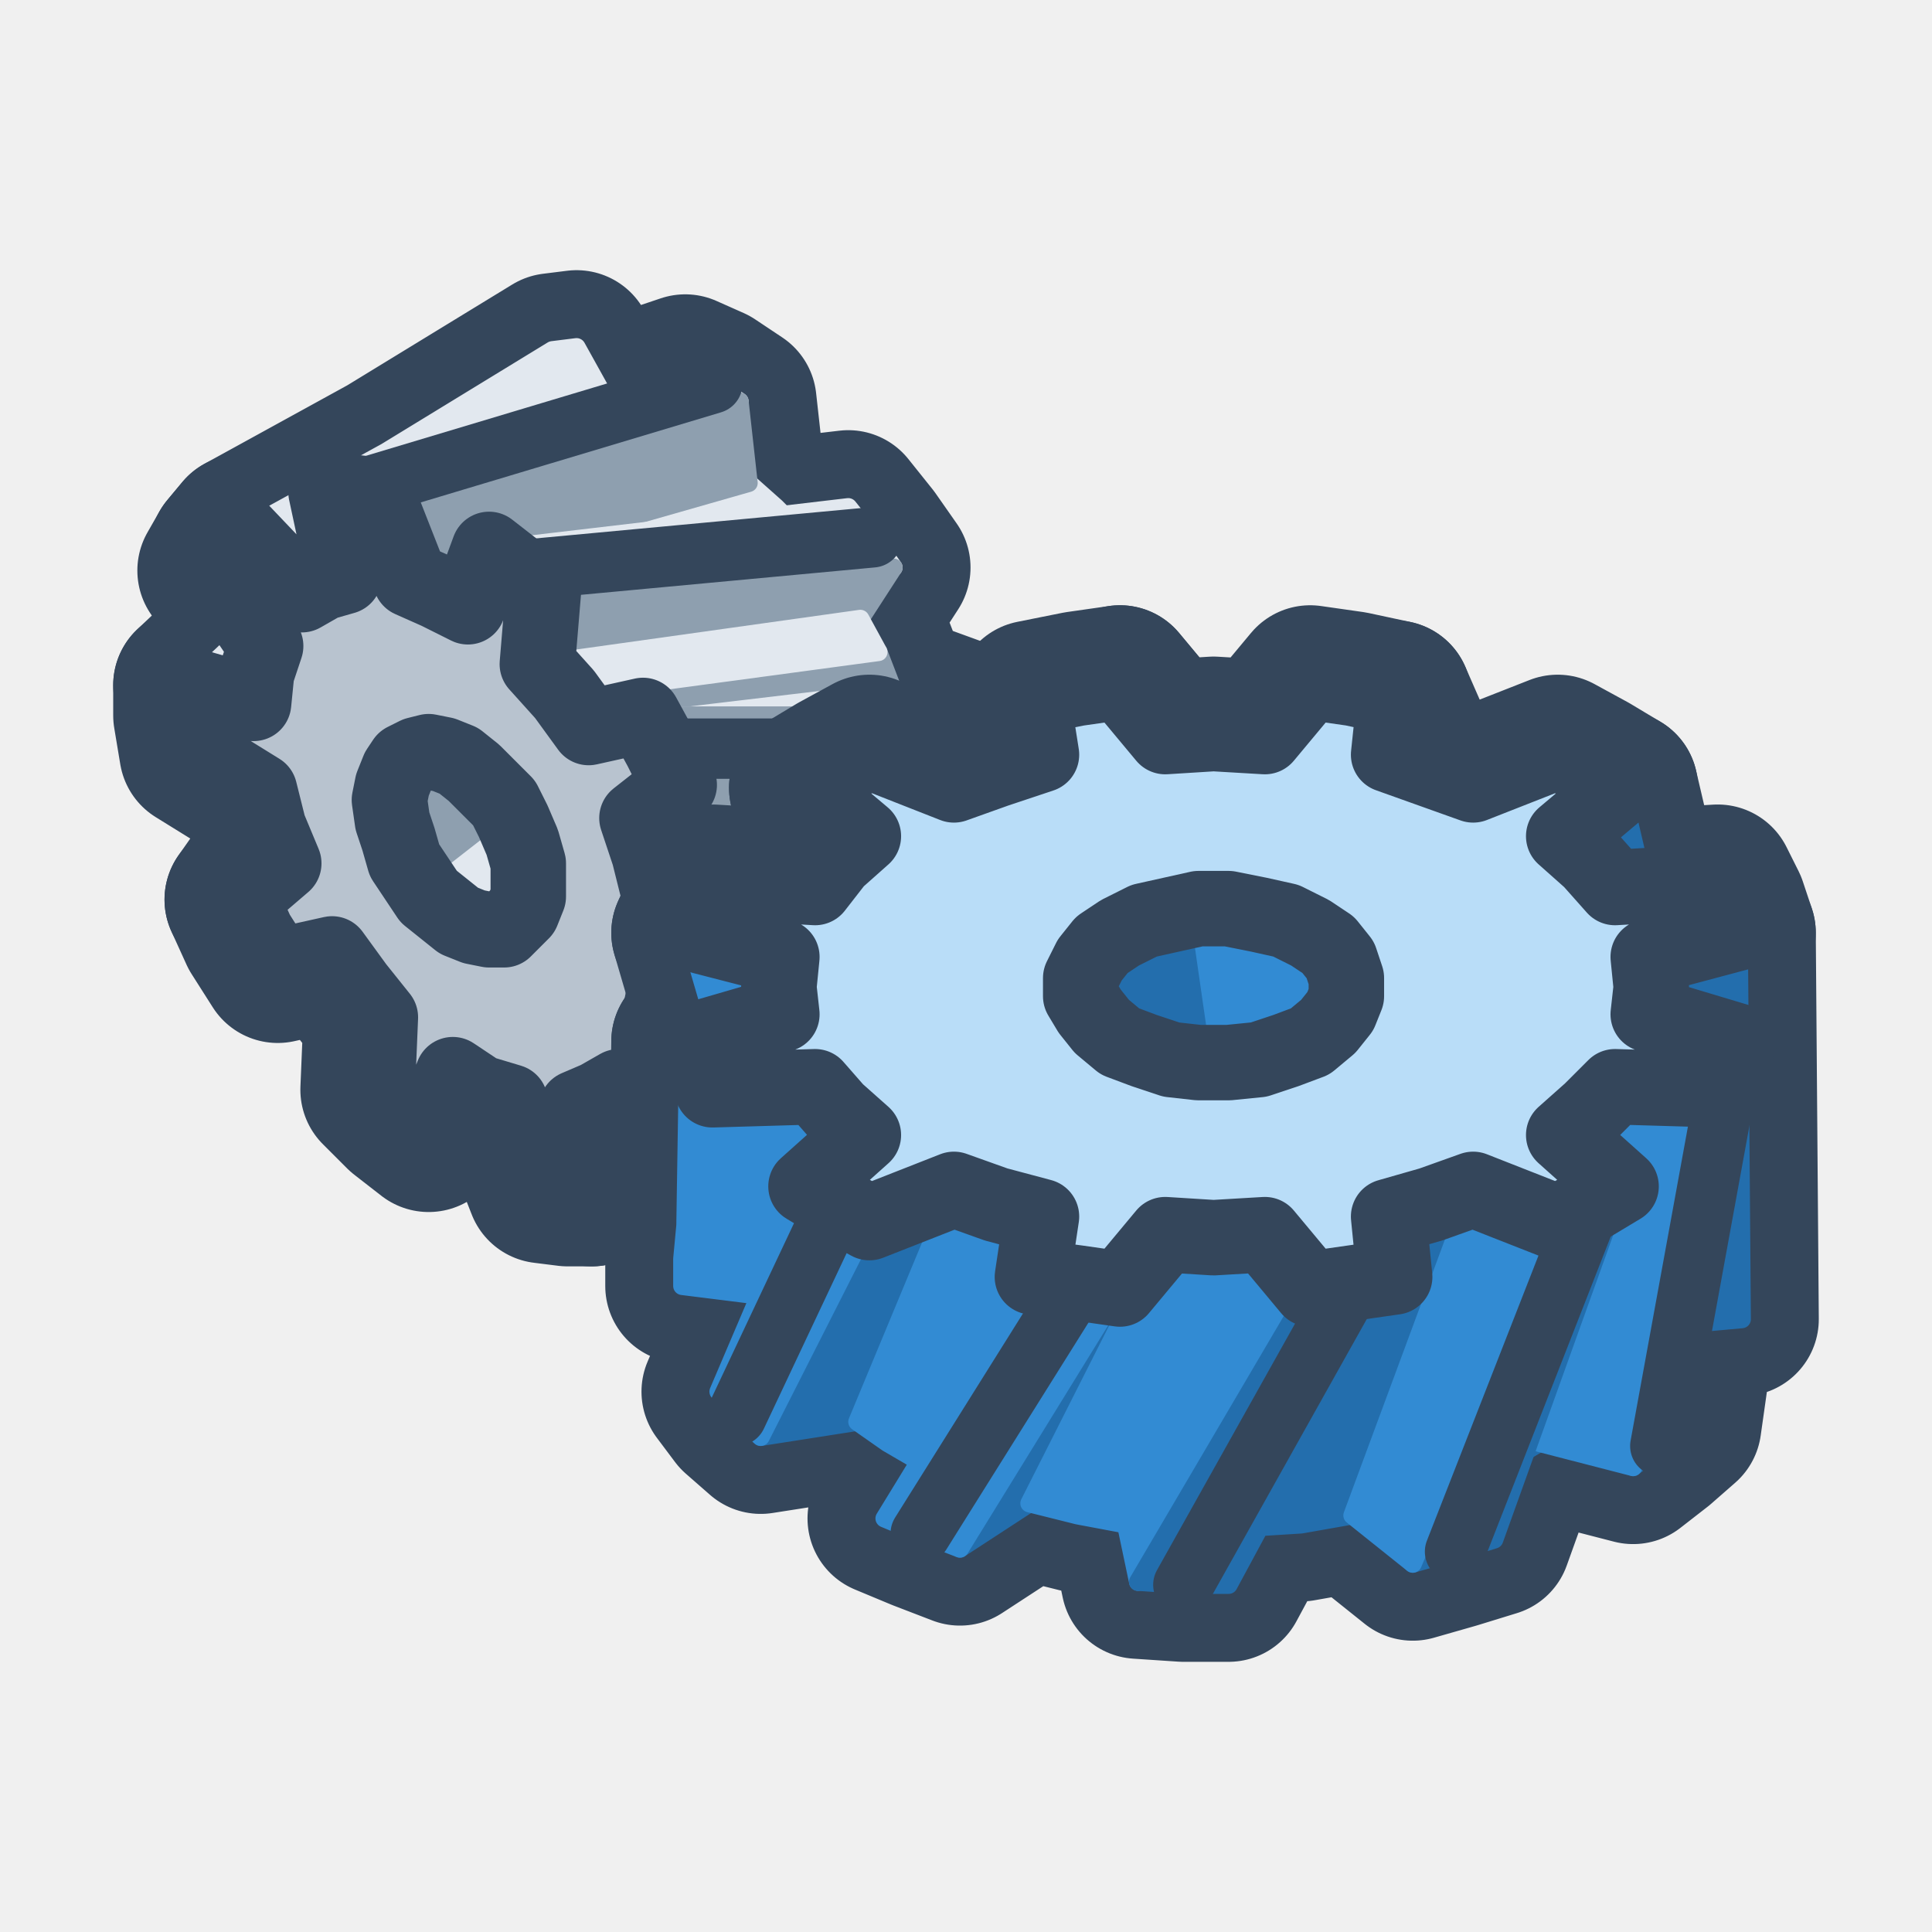
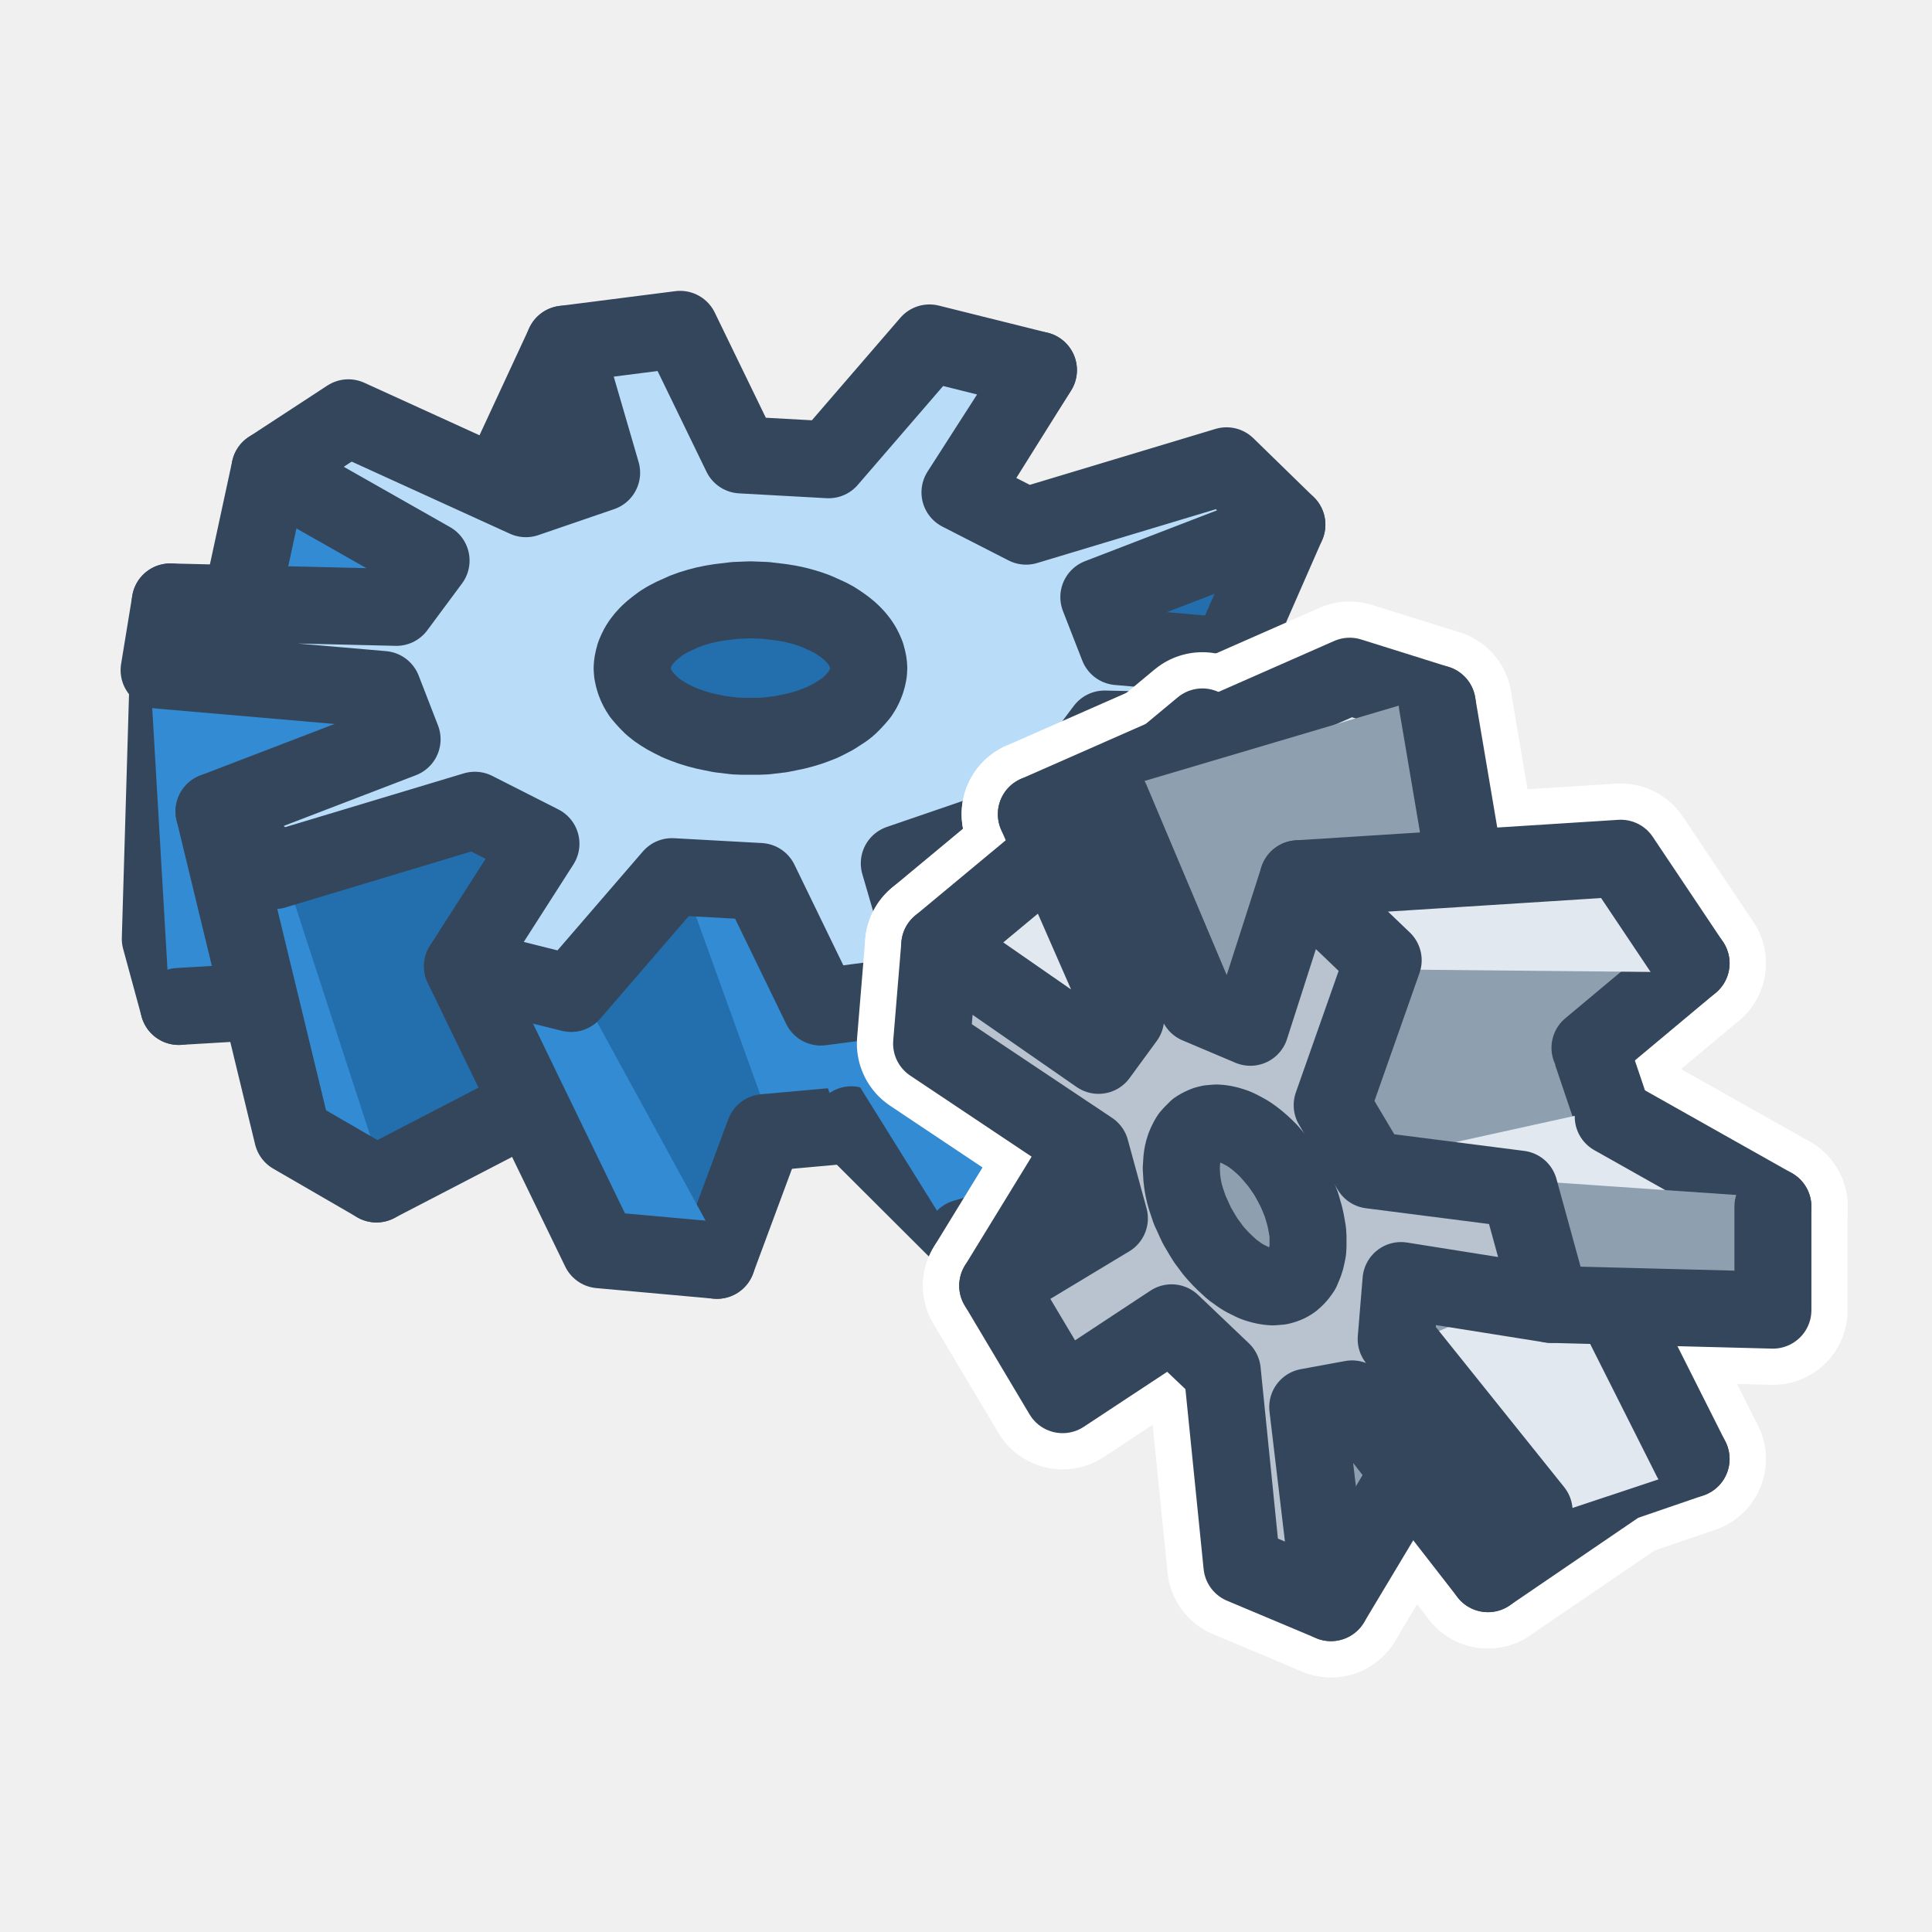
<svg xmlns="http://www.w3.org/2000/svg" viewBox="0 0 64 64">
-   <path d="M9.4 28.6L8 29.8L14.8 20.1L16.8 20.2ZM8.4 23.3L6.3 22.7L15.4 14.1L17.5 15.8ZM19.6 39.4L19.1 36.7L24.7 31.5L24.4 33.8ZM8 17.6L7.5 18.2L18.3 11.6L19.1 11.5ZM10 19.7L8 17.6L19.1 11.5L20.6 14.2ZM23 37.5L23.4 36.9L29.5 34.2L28.8 34.5ZM10.7 19.3L10 19.7L20.6 14.2L21.5 14.3ZM23.4 36.9L21.7 34.3L28.5 31.4L29.5 34.2ZM21.7 34.3L21.9 33.4L29.1 31L28.5 31.4ZM11.4 19.1L10.7 19.3L21.5 14.3L22.4 14.6ZM21.9 33.4L22.1 32.4L29.6 30.3L29.1 31ZM11.6 16.3L10.8 16.3L22.7 12.3L23.6 12.7ZM14.5 19.6L13.6 19.2L24.8 16L25.7 16.8ZM13.6 19.2L12.5 16.4L24.5 13.3L24.8 16ZM24.2 33L24.1 32L32.1 31.2L31.7 32ZM12.5 16.4L11.6 16.3L23.6 12.7L24.5 13.3ZM21.8 29.5L21.5 28.3L30.4 27.1L30.4 28.1ZM15.5 20.1L14.5 19.6L25.7 16.8L26.6 17.7ZM24 30.9L21.8 29.5L30.4 28.1L32.3 30.3ZM24.1 32L24 30.9L32.3 30.3L32.1 31.2ZM21.5 28.3L21.1 27.1L30.4 25.9L30.4 27.1ZM18.7 23L17.8 22L28.5 20.5L29.1 21.6ZM19.5 24.1L18.7 23L29.1 21.6L29.6 22.9ZM21.1 27.1L22.5 26L32.3 26L30.4 25.9ZM17.8 22L18 19.6L29.6 18.8L28.5 20.5ZM21.3 23.7L19.5 24.1L29.6 22.9L31.8 23.7ZM17.1 18.9L16.2 18.2L28.1 16.8L28.9 17.8ZM22.5 26L21.9 24.8L32.1 24.8L32.3 26ZM18 19.6L17.1 18.9L28.9 17.8L29.6 18.8ZM21.9 24.8L21.3 23.7L31.8 23.7L32.1 24.8Z" fill="#34465b" stroke="#34465b" stroke-width="5.1" stroke-linejoin="round" stroke-linecap="round" />
-   <path d="M21.9 33.4L22.1 32.4L24.2 33L24.1 32L24 30.9L21.8 29.5L21.5 28.3L21.1 27.1L22.5 26L21.9 24.8L21.3 23.7L19.5 24.1L18.7 23L17.8 22L18 19.6L17.1 18.9L16.2 18.2L15.5 20.1L14.5 19.6L13.6 19.2L12.5 16.4L11.6 16.3L10.8 16.3L11.4 19.1L10.7 19.3L10 19.7L8 17.6L7.5 18.2L7.1 18.9L8.8 21.4L8.5 22.3L8.4 23.3L6.3 22.7L6.3 23.7L6.5 24.9L8.6 26.2L8.9 27.4L9.4 28.6L8 29.8L8.5 30.9L9.2 32L11 31.6L11.8 32.7L12.6 33.7L12.5 36.1L13.3 36.9L14.2 37.6L15 35.6L15.9 36.2L16.9 36.5L18 39.3L18.8 39.4L19.6 39.4L19.1 36.7L19.8 36.4L20.5 36L22.5 38.1L23 37.5L23.4 36.9L21.7 34.3Z" fill="none" stroke="#34465b" stroke-width="5.1" stroke-linejoin="round" stroke-linecap="round" />
-   <path d="M9.4 28.6L8 29.8L14.8 20.1L16.8 20.2ZM8.4 23.3L6.3 22.7L15.4 14.1L17.5 15.8ZM14.2 29.7L13.8 29.1L21.5 23.1L21.8 23.7ZM14.7 30.1L14.2 29.7L21.8 23.7L22.2 24.4ZM15.2 30.5L14.7 30.1L22.2 24.4L22.6 24.9ZM15.7 30.7L15.2 30.5L22.6 24.9L23.1 25.4ZM16.2 30.8L15.7 30.7L23.1 25.4L23.6 25.7ZM16.7 30.8L16.2 30.8L23.6 25.7L24.1 25.9ZM17 30.5L16.7 30.8L24.1 25.9L24.6 26ZM8 17.6L7.5 18.2L18.3 11.6L19.1 11.5ZM14.5 19.6L13.6 19.2L24.8 16L25.7 16.8ZM15.5 20.1L14.5 19.6L25.7 16.8L26.6 17.7ZM10.7 19.3L10 19.7L20.6 14.2L21.5 14.3ZM10 19.7L8 17.6L19.1 11.5L20.6 14.2ZM18 19.6L17.1 18.9L28.9 17.8L29.6 18.8ZM11.4 19.1L10.7 19.3L21.5 14.3L22.4 14.6ZM11.6 16.3L10.8 16.3L22.7 12.3L23.6 12.7ZM12.5 16.4L11.6 16.3L23.6 12.7L24.5 13.3Z" fill="#e2e8ef" stroke="#e2e8ef" stroke-width="0.6" stroke-linejoin="round" stroke-linecap="round" />
-   <path d="M19.6 39.4L19.1 36.7L24.7 31.5L24.4 33.8ZM13.8 29.1L13.4 28.5L21.3 22.4L21.5 23.1ZM13.4 28.5L13.2 27.8L21.3 21.8L21.3 22.4ZM13.2 27.8L13 27.2L21.3 21.2L21.3 21.8ZM13 27.2L12.9 26.5L21.5 20.8L21.3 21.2ZM12.9 26.5L13 26L21.7 20.4L21.5 20.8ZM13 26L13.2 25.5L22.1 20.2L21.7 20.4ZM23 37.5L23.4 36.9L29.5 34.2L28.8 34.5ZM21.8 29.5L21.5 28.3L30.4 27.1L30.4 28.1ZM22.5 26L21.9 24.8L32.1 24.8L32.3 26ZM21.5 28.3L21.1 27.1L30.4 25.9L30.4 27.1ZM13.6 19.2L12.5 16.4L24.5 13.3L24.8 16ZM23.4 36.9L21.7 34.3L28.5 31.4L29.5 34.2ZM21.7 34.3L21.9 33.4L29.1 31L28.5 31.4ZM21.9 33.4L22.1 32.4L29.6 30.3L29.1 31ZM19.5 24.1L18.7 23L29.1 21.6L29.6 22.9ZM13.2 25.5L13.4 25.2L22.5 20.1L22.1 20.2ZM21.1 27.1L22.5 26L32.3 26L30.4 25.9ZM24.2 33L24.1 32L32.1 31.2L31.7 32ZM24.1 32L24 30.9L32.3 30.3L32.1 31.2ZM17.8 22L18 19.6L29.6 18.8L28.5 20.5Z" fill="#8e9faf" stroke="#8e9faf" stroke-width="0.6" stroke-linejoin="round" stroke-linecap="round" />
-   <path d="M17.1 18.9L16.2 18.2L28.1 16.8L28.9 17.8ZM24 30.9L21.8 29.5L30.4 28.1L32.3 30.3ZM21.3 23.7L19.5 24.1L29.6 22.9L31.8 23.7ZM18.7 23L17.8 22L28.5 20.5L29.1 21.6Z" fill="#e2e8ef" stroke="#e2e8ef" stroke-width="0.6" stroke-linejoin="round" stroke-linecap="round" />
-   <path d="M21.9 24.8L21.3 23.7L31.8 23.7L32.1 24.8Z" fill="#8e9faf" stroke="#8e9faf" stroke-width="0.6" stroke-linejoin="round" stroke-linecap="round" />
-   <path d="M21.9 33.4L22.1 32.4L24.2 33L24.1 32L24 30.9L21.8 29.5L21.5 28.3L21.1 27.1L22.5 26L21.9 24.8L21.3 23.7L19.5 24.1L18.7 23L17.8 22L18 19.6L17.1 18.9L16.2 18.2L15.5 20.1L14.5 19.6L13.6 19.2L12.5 16.4L11.6 16.3L10.8 16.3L11.4 19.1L10.7 19.3L10 19.7L8 17.6L7.5 18.2L7.1 18.9L8.8 21.4L8.5 22.3L8.4 23.3L6.3 22.7L6.3 23.7L6.5 24.9L8.6 26.2L8.9 27.4L9.4 28.6L8 29.8L8.5 30.9L9.2 32L11 31.6L11.8 32.7L12.6 33.7L12.5 36.1L13.3 36.9L14.2 37.6L15 35.6L15.9 36.2L16.9 36.5L18 39.3L18.8 39.4L19.6 39.4L19.1 36.7L19.8 36.4L20.5 36L22.5 38.1L23 37.5L23.4 36.9L21.7 34.3ZM17.5 29.7L17.3 30.2L17 30.5L16.7 30.8L16.2 30.8L15.7 30.7L15.2 30.5L14.7 30.1L14.2 29.7L13.8 29.1L13.4 28.5L13.2 27.8L13 27.2L12.9 26.5L13 26L13.2 25.5L13.4 25.2L13.8 25L14.2 24.9L14.7 25L15.2 25.2L15.7 25.6L16.2 26.1L16.7 26.6L17 27.2L17.3 27.9L17.5 28.6L17.5 29.2Z" fill="#b8c3cf" fill-rule="evenodd" />
-   <path d="M32.1 31.2L24.1 32" fill="none" stroke="#34465b" stroke-width="2" stroke-linejoin="round" stroke-linecap="round" />
-   <path d="M32.1 24.8L21.9 24.8" fill="none" stroke="#34465b" stroke-width="2" stroke-linejoin="round" stroke-linecap="round" />
-   <path d="M28.9 17.8L17.1 18.9" fill="none" stroke="#34465b" stroke-width="2" stroke-linejoin="round" stroke-linecap="round" />
-   <path d="M23.6 12.7L11.6 16.3" fill="none" stroke="#34465b" stroke-width="2" stroke-linejoin="round" stroke-linecap="round" />
-   <path d="M21.9 33.4L22.1 32.4L24.2 33L24.1 32L24 30.9L21.8 29.5L21.5 28.3L21.1 27.1L22.5 26L21.9 24.8L21.3 23.7L19.5 24.1L18.7 23L17.8 22L18 19.6L17.1 18.9L16.2 18.2L15.5 20.1L14.5 19.6L13.6 19.2L12.5 16.4L11.6 16.3L10.8 16.3L11.4 19.1L10.7 19.3L10 19.7L8 17.6L7.5 18.2L7.1 18.9L8.8 21.4L8.5 22.3L8.4 23.3L6.3 22.7L6.3 23.7L6.5 24.9L8.6 26.2L8.9 27.4L9.4 28.6L8 29.8L8.5 30.9L9.2 32L11 31.6L11.8 32.7L12.6 33.7L12.5 36.1L13.3 36.9L14.2 37.6L15 35.6L15.9 36.2L16.9 36.5L18 39.3L18.8 39.4L19.6 39.4L19.1 36.7L19.8 36.4L20.5 36L22.5 38.1L23 37.5L23.4 36.9L21.7 34.3ZM17.5 29.7L17.3 30.2L17 30.5L16.7 30.8L16.2 30.8L15.7 30.7L15.2 30.5L14.7 30.1L14.2 29.7L13.8 29.1L13.4 28.5L13.2 27.8L13 27.2L12.9 26.5L13 26L13.2 25.5L13.4 25.2L13.8 25L14.2 24.9L14.7 25L15.2 25.2L15.7 25.6L16.2 26.1L16.7 26.6L17 27.2L17.3 27.9L17.5 28.6L17.5 29.2Z" fill="none" stroke="#34465b" stroke-width="2.5" stroke-linejoin="round" stroke-linecap="round" fill-rule="evenodd" />
-   <path d="M42.7 32.2L43.2 34.1L38.6 24.4L37.1 22.6ZM51.1 34.3L49.8 36.1L46 25L46.2 23.1ZM31.9 35.5L31 33.6L26.7 26.1L28.6 27.7ZM56.6 38.5L53.9 39.7L51.8 27.7L53.7 26.1ZM27.1 38.8L24.7 37.4L22.8 30.9L25.9 31.7ZM57.7 43.7L54.4 44L54.6 31.7L57.6 30.9ZM22.6 41.7L22.7 40.8L22.8 34.5L23.2 35.3ZM54.4 44L53.9 44.9L54.7 32.7L54.6 31.7ZM22.6 42.6L22.6 41.7L23.2 35.3L23.6 36.1ZM53.9 44.9L53.3 45.8L54.6 33.6L54.7 32.7ZM25.8 43L22.6 42.6L23.6 36.1L27 36ZM26.1 44L25.8 43L27 36L27.7 36.8ZM26.5 44.9L26.1 44L27.7 36.8L28.6 37.6ZM55.8 47.2L55 47.9L57.3 35.3L57.6 34.5ZM55 47.9L54.1 48.6L56.9 36.1L57.3 35.3ZM54.1 48.6L51 47.8L53.5 36L56.9 36.1ZM51 47.8L49.8 48.5L52.7 36.8L53.5 36ZM24.4 46.9L23.8 46.1L26.7 39.3L27.7 39.9ZM49.8 48.5L48.5 49.1L51.8 37.6L52.7 36.8ZM29.4 47.8L28.4 47.1L31.6 39.4L33 39.9ZM28.4 47.1L25.2 47.6L28.8 40.5L31.6 39.4ZM25.2 47.6L24.4 46.9L27.7 39.9L28.8 40.5ZM30.6 48.5L29.4 47.8L33 39.9L34.5 40.3ZM44.8 50.2L43.1 50.5L47.4 39.9L48.8 39.4ZM43.1 50.5L41.5 50.6L46 40.3L47.4 39.9ZM29.3 50.3L30.6 48.5L34.5 40.3L34.2 42.3ZM49.5 51L48.2 51.4L52.7 39.9L53.7 39.3ZM46.8 51.8L44.8 50.2L48.8 39.4L51.6 40.5ZM35.7 50.2L34.1 49.8L38.6 40.9L40.2 41ZM37.3 50.5L35.7 50.2L40.2 41L41.9 40.9ZM48.2 51.4L46.8 51.8L51.6 40.5L52.7 39.9ZM34.1 49.8L31.8 51.3L37.1 42.7L38.6 40.9ZM30.5 50.8L29.3 50.3L34.2 42.3L35.7 42.5ZM37.7 52.4L37.3 50.5L41.9 40.9L43.4 42.7ZM31.8 51.3L30.5 50.8L35.7 42.5L37.1 42.7ZM40.7 52.5L39.2 52.5L44.8 42.5L46.2 42.3ZM39.2 52.5L37.7 52.4L43.4 42.7L44.8 42.5Z" fill="#34465b" stroke="#34465b" stroke-width="5.1" stroke-linejoin="round" stroke-linecap="round" />
-   <path d="M52.7 36.8L51.8 37.6L53.7 39.3L52.7 39.9L51.6 40.5L48.8 39.4L47.4 39.9L46 40.3L46.2 42.3L44.8 42.5L43.4 42.7L41.9 40.9L40.2 41L38.6 40.9L37.1 42.7L35.7 42.5L34.2 42.3L34.5 40.3L33 39.9L31.6 39.4L28.8 40.5L27.7 39.9L26.7 39.3L28.6 37.6L27.7 36.8L27 36L23.6 36.1L23.2 35.3L22.8 34.5L25.9 33.6L25.8 32.7L25.9 31.7L22.8 30.9L23.2 30L23.6 29.2L27 29.4L27.7 28.5L28.6 27.7L26.7 26.1L27.7 25.5L28.8 24.9L31.6 26L33 25.5L34.5 25L34.2 23.1L35.7 22.8L37.1 22.6L38.6 24.4L40.2 24.3L41.9 24.4L43.4 22.6L44.8 22.8L46.2 23.1L46 25L47.4 25.5L48.8 26L51.6 24.9L52.7 25.5L53.7 26.1L51.8 27.7L52.7 28.5L53.5 29.4L56.9 29.2L57.3 30L57.6 30.9L54.6 31.7L54.7 32.7L54.6 33.6L57.6 34.5L57.3 35.3L56.9 36.1L53.5 36Z" fill="none" stroke="#34465b" stroke-width="5.1" stroke-linejoin="round" stroke-linecap="round" />
-   <path d="M42.7 32.2L43.2 34.1L38.6 24.4L37.1 22.6ZM51.1 34.3L49.8 36.1L46 25L46.2 23.1ZM56.6 38.5L53.9 39.7L51.8 27.7L53.7 26.1ZM41.1 39.8L40.2 39.7L38.8 30.3L39.7 30.1ZM40.2 39.7L39.2 39.8L37.9 30.5L38.8 30.3ZM39.2 39.8L38.2 40L37.1 30.9L37.9 30.5ZM38.2 40L37.4 40.3L36.5 31.3L37.1 30.9ZM37.4 40.3L36.7 40.7L36.1 31.8L36.5 31.3ZM36.7 40.7L36.2 41.2L35.8 32.4L36.1 31.8ZM36.2 41.2L35.9 41.8L35.8 33L35.8 32.4ZM49.8 48.5L48.5 49.1L51.8 37.6L52.7 36.8ZM28.4 47.1L25.2 47.6L28.8 40.5L31.6 39.4ZM44.8 50.2L43.1 50.5L47.4 39.9L48.8 39.4ZM43.1 50.5L41.5 50.6L46 40.3L47.4 39.9ZM34.1 49.8L31.8 51.3L37.1 42.7L38.6 40.9ZM57.7 43.7L54.4 44L54.6 31.7L57.6 30.9ZM51 47.8L49.8 48.5L52.7 36.8L53.5 36ZM40.7 52.5L39.2 52.5L44.8 42.5L46.2 42.3ZM54.4 44L53.9 44.9L54.7 32.7L54.6 31.7ZM55.8 47.2L55 47.9L57.3 35.3L57.6 34.5ZM55 47.9L54.1 48.6L56.9 36.1L57.3 35.3ZM48.2 51.4L46.8 51.8L51.6 40.5L52.7 39.9ZM53.9 44.9L53.3 45.8L54.6 33.6L54.7 32.7Z" fill="#236ead" stroke="#236ead" stroke-width="0.6" stroke-linejoin="round" stroke-linecap="round" />
-   <path d="M31.9 35.5L31 33.6L26.7 26.1L28.6 27.7ZM27.1 38.8L24.7 37.4L22.8 30.9L25.9 31.7ZM42.1 40L41.1 39.8L39.7 30.1L40.7 30.1ZM44.5 41.7L44.2 41.1L43.4 30.9L44 31.3ZM44.6 42.2L44.5 41.7L44 31.3L44.4 31.8ZM22.6 41.7L22.7 40.8L22.8 34.5L23.2 35.3ZM22.6 42.6L22.6 41.7L23.2 35.3L23.6 36.1ZM26.5 44.9L26.1 44L27.7 36.8L28.6 37.6ZM29.4 47.8L28.4 47.1L31.6 39.4L33 39.9ZM30.6 48.5L29.4 47.8L33 39.9L34.5 40.3ZM35.7 50.2L34.1 49.8L38.6 40.9L40.2 41ZM37.3 50.5L35.7 50.2L40.2 41L41.9 40.9ZM37.7 52.4L37.3 50.5L41.9 40.9L43.4 42.7ZM31.8 51.3L30.5 50.8L35.7 42.5L37.1 42.7ZM42.9 40.3L42.1 40L40.7 30.1L41.7 30.3ZM43.6 40.7L42.9 40.3L41.7 30.3L42.6 30.5ZM44.2 41.1L43.6 40.7L42.6 30.5L43.4 30.9ZM46.8 51.8L44.8 50.2L48.8 39.4L51.6 40.5ZM54.1 48.6L51 47.8L53.5 36L56.9 36.1ZM25.8 43L22.6 42.6L23.6 36.1L27 36ZM26.1 44L25.8 43L27 36L27.7 36.8ZM44.6 42.8L44.6 42.2L44.4 31.8L44.6 32.4ZM29.3 50.3L30.6 48.5L34.5 40.3L34.2 42.3ZM24.4 46.9L23.8 46.1L26.7 39.3L27.7 39.9ZM25.2 47.6L24.4 46.9L27.7 39.9L28.8 40.5ZM30.5 50.8L29.3 50.3L34.2 42.3L35.7 42.5Z" fill="#328bd3" stroke="#328bd3" stroke-width="0.6" stroke-linejoin="round" stroke-linecap="round" />
-   <path d="M49.5 51L48.2 51.4L52.7 39.9L53.7 39.3ZM39.2 52.5L37.7 52.4L43.4 42.7L44.8 42.5Z" fill="#236ead" stroke="#236ead" stroke-width="0.6" stroke-linejoin="round" stroke-linecap="round" />
-   <path d="M52.7 36.8L51.8 37.6L53.7 39.3L52.7 39.9L51.6 40.5L48.8 39.4L47.4 39.9L46 40.3L46.2 42.3L44.8 42.5L43.4 42.7L41.9 40.9L40.2 41L38.6 40.9L37.1 42.7L35.7 42.5L34.2 42.3L34.5 40.3L33 39.9L31.6 39.4L28.8 40.5L27.7 39.9L26.7 39.3L28.6 37.6L27.7 36.8L27 36L23.6 36.1L23.2 35.3L22.8 34.5L25.9 33.6L25.8 32.7L25.9 31.7L22.8 30.9L23.2 30L23.6 29.2L27 29.4L27.7 28.5L28.6 27.7L26.7 26.1L27.7 25.5L28.8 24.9L31.6 26L33 25.5L34.5 25L34.2 23.1L35.7 22.8L37.1 22.6L38.6 24.4L40.2 24.3L41.9 24.4L43.4 22.6L44.8 22.8L46.2 23.1L46 25L47.4 25.5L48.8 26L51.6 24.9L52.7 25.5L53.7 26.1L51.8 27.7L52.7 28.5L53.5 29.4L56.9 29.2L57.3 30L57.6 30.9L54.6 31.7L54.7 32.7L54.6 33.6L57.6 34.5L57.3 35.3L56.9 36.1L53.5 36ZM44 34L44.4 33.5L44.6 33L44.6 32.4L44.4 31.8L44 31.3L43.4 30.9L42.6 30.5L41.7 30.3L40.7 30.1L39.7 30.1L38.8 30.3L37.9 30.5L37.1 30.9L36.5 31.3L36.1 31.8L35.8 32.4L35.8 33L36.1 33.5L36.5 34L37.1 34.5L37.9 34.8L38.8 35.1L39.7 35.2L40.7 35.2L41.7 35.1L42.6 34.8L43.4 34.5Z" fill="#b9ddf8" fill-rule="evenodd" />
-   <path d="M48.2 51.4L52.7 39.9" fill="none" stroke="#34465b" stroke-width="2" stroke-linejoin="round" stroke-linecap="round" />
-   <path d="M39.2 52.5L44.8 42.5" fill="none" stroke="#34465b" stroke-width="2" stroke-linejoin="round" stroke-linecap="round" />
-   <path d="M30.5 50.8L35.7 42.5" fill="none" stroke="#34465b" stroke-width="2" stroke-linejoin="round" stroke-linecap="round" />
-   <path d="M24.4 46.9L27.7 39.9" fill="none" stroke="#34465b" stroke-width="2" stroke-linejoin="round" stroke-linecap="round" />
-   <path d="M55 47.9L57.3 35.3" fill="none" stroke="#34465b" stroke-width="2" stroke-linejoin="round" stroke-linecap="round" />
-   <path d="M52.7 36.8L51.8 37.6L53.7 39.3L52.7 39.9L51.6 40.5L48.8 39.4L47.4 39.9L46 40.3L46.2 42.3L44.8 42.5L43.4 42.7L41.9 40.9L40.2 41L38.6 40.9L37.1 42.7L35.7 42.5L34.2 42.3L34.5 40.3L33 39.9L31.6 39.4L28.8 40.5L27.7 39.9L26.7 39.3L28.6 37.6L27.7 36.8L27 36L23.6 36.1L23.2 35.3L22.8 34.5L25.9 33.6L25.8 32.7L25.9 31.7L22.8 30.9L23.2 30L23.6 29.2L27 29.4L27.7 28.5L28.6 27.7L26.7 26.1L27.7 25.5L28.8 24.9L31.6 26L33 25.5L34.5 25L34.2 23.1L35.7 22.8L37.1 22.6L38.6 24.4L40.2 24.3L41.9 24.4L43.4 22.6L44.8 22.8L46.2 23.1L46 25L47.4 25.5L48.8 26L51.6 24.9L52.7 25.5L53.7 26.1L51.8 27.7L52.7 28.5L53.5 29.4L56.9 29.2L57.3 30L57.6 30.9L54.6 31.7L54.7 32.7L54.6 33.6L57.6 34.5L57.3 35.3L56.9 36.1L53.5 36ZM44 34L44.4 33.5L44.6 33L44.6 32.4L44.4 31.8L44 31.3L43.4 30.9L42.6 30.5L41.7 30.3L40.7 30.1L39.7 30.1L38.8 30.3L37.9 30.5L37.1 30.9L36.5 31.3L36.1 31.8L35.8 32.4L35.8 33L36.1 33.5L36.5 34L37.1 34.5L37.9 34.8L38.8 35.1L39.7 35.2L40.7 35.2L41.7 35.1L42.6 34.8L43.4 34.5Z" fill="none" stroke="#34465b" stroke-width="2.5" stroke-linejoin="round" stroke-linecap="round" fill-rule="evenodd" />
+   <path d="M29.85 19.53L29.08 23.83L31.8 16.31L34.4 12.26Z" fill="#236ead" stroke="#236ead" stroke-width="0.6" stroke-linejoin="round" stroke-linecap="round" />
+   <path d="M29.85 19.53L29.08 23.83M29.85 19.53L34.4 12.26M29.08 23.83L31.8 16.31" fill="none" stroke="#34465b" stroke-width="2.55" stroke-linejoin="round" stroke-linecap="round" />
+   <path d="M17.3 24.9L14.26 20.95L18.69 11.4L19.93 15.66Z" fill="#328bd3" stroke="#328bd3" stroke-width="0.6" stroke-linejoin="round" stroke-linecap="round" />
+   <path d="M17.3 24.9L14.26 20.95M17.3 24.9L19.93 15.66M14.26 20.95L18.69 11.4" fill="none" stroke="#34465b" stroke-width="2.55" stroke-linejoin="round" stroke-linecap="round" />
+   <path d="M40.03 23.31L35.03 26.53L36.4 19.78L42.63 17.38Z" fill="#236ead" stroke="#236ead" stroke-width="0.6" stroke-linejoin="round" stroke-linecap="round" />
+   <path d="M40.03 23.31L35.03 26.53M40.03 23.31L42.63 17.38M35.03 26.53L36.4 19.78" fill="none" stroke="#34465b" stroke-width="2.55" stroke-linejoin="round" stroke-linecap="round" />
+   <path d="M13.08 28.53L6.6 26.37L8.94 15.54L14.28 18.57Z" fill="#328bd3" stroke="#328bd3" stroke-width="0.6" stroke-linejoin="round" stroke-linecap="round" />
+   <path d="M13.08 28.53L6.6 26.37M13.08 28.53L14.28 18.57M6.6 26.37L8.94 15.54" fill="none" stroke="#34465b" stroke-width="2.55" stroke-linejoin="round" stroke-linecap="round" />
+   <path d="M5.92 33.34L5.31 31.1L5.64 19.94L5.27 22.2Z" fill="#328bd3" stroke="#328bd3" stroke-width="0.6" stroke-linejoin="round" stroke-linecap="round" />
+   <path d="M5.92 33.34L5.31 31.1M5.31 31.1L5.64 19.94" fill="none" stroke="#34465b" stroke-width="2.55" stroke-linejoin="round" stroke-linecap="round" />
+   <path d="M44.41 29.82L37.09 30.73L36.59 24.15L44.07 24.32Z" fill="#328bd3" stroke="#328bd3" stroke-width="0.6" stroke-linejoin="round" stroke-linecap="round" />
+   <path d="M44.41 29.82L37.09 30.73M44.41 29.82L44.07 24.32" fill="none" stroke="#34465b" stroke-width="2.55" stroke-linejoin="round" stroke-linecap="round" />
+   <path d="M13.37 32.9L5.92 33.34L5.27 22.2L12.68 22.84Z" fill="#328bd3" stroke="#328bd3" stroke-width="0.6" stroke-linejoin="round" stroke-linecap="round" />
+   <path d="M13.37 32.9L5.92 33.34" fill="none" stroke="#34465b" stroke-width="2.55" stroke-linejoin="round" stroke-linecap="round" />
+   <path d="M37.09 30.73L36.64 32.39L35.43 25.69L36.59 24.15Z" fill="#236ead" stroke="#236ead" stroke-width="0.6" stroke-linejoin="round" stroke-linecap="round" />
+   <path d="M37.09 30.73L36.64 32.39M36.64 32.39L35.43 25.69" fill="none" stroke="#34465b" stroke-width="2.55" stroke-linejoin="round" stroke-linecap="round" />
+   <path d="M14.69 34.4L13.37 32.9L12.68 22.84L13.32 24.49Z" fill="#328bd3" stroke="#328bd3" stroke-width="0.6" stroke-linejoin="round" stroke-linecap="round" />
+   <path d="M14.69 34.4L13.37 32.9M14.69 34.4L13.32 24.49" fill="none" stroke="#34465b" stroke-width="2.55" stroke-linejoin="round" stroke-linecap="round" />
+   <path d="M34.48 34.83L32.42 36.02L29.79 28.6L32.3 27.74Z" fill="#236ead" stroke="#236ead" stroke-width="0.6" stroke-linejoin="round" stroke-linecap="round" />
+   <path d="M34.48 34.83L32.42 36.02M32.42 36.02L29.79 28.6" fill="none" stroke="#34465b" stroke-width="2.55" stroke-linejoin="round" stroke-linecap="round" />
+   <path d="M20.64 37.1L18.04 36.33L15.73 26.84L17.92 27.95Z" fill="#328bd3" stroke="#328bd3" stroke-width="0.6" stroke-linejoin="round" stroke-linecap="round" />
+   <path d="M20.64 37.1L18.04 36.33M20.64 37.1L17.92 27.95" fill="none" stroke="#34465b" stroke-width="2.55" stroke-linejoin="round" stroke-linecap="round" />
+   <path d="M41.33 36.58L34.48 34.83L32.3 27.74L38.18 30.42Z" fill="#328bd3" stroke="#328bd3" stroke-width="0.6" stroke-linejoin="round" stroke-linecap="round" />
+   <path d="M41.33 36.58L34.48 34.83" fill="none" stroke="#34465b" stroke-width="2.55" stroke-linejoin="round" stroke-linecap="round" />
+   <path d="M43.11 34.56L41.33 36.58L38.18 30.42L40.78 28.72Z" fill="#236ead" stroke="#236ead" stroke-width="0.6" stroke-linejoin="round" stroke-linecap="round" />
+   <path d="M43.11 34.56L41.33 36.58M43.11 34.56L40.78 28.72" fill="none" stroke="#34465b" stroke-width="2.55" stroke-linejoin="round" stroke-linecap="round" />
+   <path d="M18.04 36.33L12.47 39.22L9.09 28.84L15.73 26.84Z" fill="#236ead" stroke="#236ead" stroke-width="0.6" stroke-linejoin="round" stroke-linecap="round" />
+   <path d="M18.04 36.33L12.47 39.22" fill="none" stroke="#34465b" stroke-width="2.55" stroke-linejoin="round" stroke-linecap="round" />
+   <path d="M12.47 39.22L9.69 37.61L7.09 26.88L9.09 28.84Z" fill="#328bd3" stroke="#328bd3" stroke-width="0.6" stroke-linejoin="round" stroke-linecap="round" />
+   <path d="M12.47 39.22L9.69 37.61M9.69 37.61L7.09 26.88" fill="none" stroke="#34465b" stroke-width="2.55" stroke-linejoin="round" stroke-linecap="round" />
+   <path d="M28.2 37.26L25.32 37.52L22.26 29.04L25.17 29.2Z" fill="#328bd3" stroke="#328bd3" stroke-width="0.6" stroke-linejoin="round" stroke-linecap="round" />
+   <path d="M28.2 37.26L25.32 37.52" fill="none" stroke="#34465b" stroke-width="2.55" stroke-linejoin="round" stroke-linecap="round" />
+   <path d="M31.95 41L28.2 37.26L25.17 29.2L27.19 33.36Z" fill="#328bd3" stroke="#328bd3" stroke-width="0.6" stroke-linejoin="round" stroke-linecap="round" />
+   <path d="M31.95 41L28.2 37.26" fill="none" stroke="#34465b" stroke-width="2.55" stroke-linejoin="round" stroke-linecap="round" />
+   <path d="M25.32 37.52L23.75 41.75L18.92 32.91L22.26 29.04Z" fill="#236ead" stroke="#236ead" stroke-width="0.6" stroke-linejoin="round" stroke-linecap="round" />
+   <path d="M25.32 37.52L23.75 41.75" fill="none" stroke="#34465b" stroke-width="2.55" stroke-linejoin="round" stroke-linecap="round" />
+   <path d="M35.46 39.97L31.95 41L27.19 33.36L31.03 32.86Z" fill="#328bd3" stroke="#328bd3" stroke-width="0.6" stroke-linejoin="round" stroke-linecap="round" />
+   <path d="M35.46 39.97L31.95 41M35.46 39.97L31.03 32.86" fill="none" stroke="#34465b" stroke-width="2.55" stroke-linejoin="round" stroke-linecap="round" />
+   <path d="M23.75 41.75L19.87 41.4L15.32 32.01L18.92 32.91Z" fill="#328bd3" stroke="#328bd3" stroke-width="0.6" stroke-linejoin="round" stroke-linecap="round" />
+   <path d="M23.75 41.75L19.87 41.4M19.87 41.4L15.32 32.01" fill="none" stroke="#34465b" stroke-width="2.55" stroke-linejoin="round" stroke-linecap="round" />
+   <path d="M29.79 28.6L31.03 32.86L27.19 33.36L25.17 29.2L22.26 29.04L18.92 32.91L15.32 32.01L17.92 27.95L15.73 26.84L9.09 28.84L7.09 26.88L13.32 24.49L12.68 22.84L5.27 22.2L5.64 19.94L13.13 20.12L14.28 18.57L8.94 15.54L11.54 13.84L17.42 16.52L19.93 15.66L18.69 11.4L22.53 10.91L24.55 15.07L27.45 15.23L30.79 11.36L34.4 12.26L31.8 16.31L33.99 17.43L40.63 15.43L42.63 17.38L36.4 19.78L37.04 21.42L44.44 22.06L44.07 24.32L36.59 24.15L35.43 25.69L40.78 28.72L38.18 30.42L32.3 27.74Z" fill="#b9ddf8" />
+   <path d="M29.79 28.6L31.03 32.86L27.19 33.36L25.17 29.2L22.26 29.04L18.92 32.91L15.32 32.01L17.92 27.95L15.73 26.84L9.09 28.84L7.09 26.88L13.32 24.49L12.68 22.84L5.27 22.2L5.64 19.94L13.13 20.12L14.28 18.57L8.94 15.54L11.54 13.84L17.42 16.52L19.93 15.66L18.69 11.4L22.53 10.91L24.55 15.07L27.45 15.23L30.79 11.36L34.4 12.26L31.8 16.31L33.99 17.43L40.63 15.43L42.63 17.38L36.4 19.78L37.04 21.42L44.44 22.06L44.07 24.32L36.59 24.15L35.43 25.69L40.78 28.72L38.18 30.42L32.3 27.74Z" fill="none" stroke="#34465b" stroke-width="2.55" stroke-linejoin="round" stroke-linecap="round" />
+   <path d="M27.63 23.73L27.44 23.83L27.24 23.93L27.04 24.01L26.82 24.09L26.59 24.16L26.36 24.22L26.12 24.27L25.87 24.32L25.62 24.35L25.37 24.38L25.12 24.39L24.86 24.39L24.6 24.39L24.35 24.38L24.1 24.35L23.85 24.32L23.6 24.27L23.36 24.22L23.13 24.16L22.9 24.09L22.68 24.01L22.48 23.93L22.28 23.83L22.09 23.73L21.91 23.62L21.75 23.51L21.6 23.39L21.47 23.26L21.35 23.13L21.24 23L21.15 22.86L21.08 22.72L21.02 22.57L20.98 22.43L20.95 22.28L20.94 22.13L20.95 21.99L20.98 21.84L21.02 21.69L21.08 21.55L21.15 21.41L21.24 21.27L21.35 21.13L21.47 21L21.6 20.88L21.75 20.76L21.91 20.64L22.09 20.53L22.28 20.43L22.48 20.34L22.68 20.25L22.9 20.17L23.13 20.1L23.36 20.04L23.6 19.99L23.85 19.95L24.1 19.92L24.35 19.89L24.6 19.88L24.86 19.87L25.12 19.88L25.37 19.89L25.62 19.92L25.87 19.95L26.12 19.99L26.36 20.04L26.59 20.1L26.82 20.17L27.04 20.25L27.24 20.34L27.44 20.43L27.63 20.53L27.8 20.64L27.97 20.76L28.12 20.88L28.25 21L28.37 21.13L28.48 21.27L28.57 21.41L28.64 21.55L28.7 21.69L28.74 21.84L28.77 21.99L28.78 22.13L28.77 22.28L28.74 22.43L28.7 22.57L28.64 22.72L28.57 22.86L28.48 23L28.37 23.13L28.25 23.26L28.12 23.39L27.97 23.51L27.8 23.62Z" fill="#236ead" />
+   <path d="M27.63 23.73L27.44 23.83L27.24 23.93L27.04 24.01L26.82 24.09L26.59 24.16L26.36 24.22L26.12 24.27L25.87 24.32L25.62 24.35L25.37 24.38L25.12 24.39L24.86 24.39L24.6 24.39L24.35 24.38L24.1 24.35L23.85 24.32L23.6 24.27L23.36 24.22L23.13 24.16L22.9 24.09L22.68 24.01L22.48 23.93L22.28 23.83L22.09 23.73L21.91 23.62L21.75 23.51L21.6 23.39L21.47 23.26L21.35 23.13L21.24 23L21.15 22.86L21.08 22.72L21.02 22.57L20.98 22.43L20.95 22.28L20.94 22.13L20.95 21.99L20.98 21.84L21.02 21.69L21.08 21.55L21.15 21.41L21.24 21.27L21.35 21.13L21.47 21L21.6 20.88L21.75 20.76L21.91 20.64L22.09 20.53L22.28 20.43L22.48 20.34L22.68 20.25L22.9 20.17L23.13 20.1L23.36 20.04L23.6 19.99L23.85 19.95L24.1 19.92L24.35 19.89L24.6 19.88L24.86 19.87L25.12 19.88L25.37 19.89L25.62 19.92L25.87 19.95L26.12 19.99L26.36 20.04L26.59 20.1L26.82 20.17L27.04 20.25L27.24 20.34L27.44 20.43L27.63 20.53L27.8 20.64L27.97 20.76L28.12 20.88L28.25 21L28.37 21.13L28.48 21.27L28.57 21.41L28.64 21.55L28.7 21.69L28.74 21.84L28.77 21.99L28.78 22.13L28.77 22.28L28.74 22.43L28.7 22.57L28.64 22.72L28.57 22.86L28.48 23L28.37 23.13L28.25 23.26L28.12 23.39L27.97 23.51L27.8 23.62Z" fill="none" stroke="#34465b" stroke-width="2.55" stroke-linejoin="round" stroke-linecap="round" />
+   <path d="M39.83 24.08L44.57 29.52L36.39 34.96L31.13 31.31Z" fill="#ffffff" stroke="#ffffff" stroke-width="4.95" stroke-linejoin="round" stroke-linecap="round" />
+   <path d="M44.71 22.4L47.61 23.31L36.81 26.51L34.33 26.97Z" fill="#ffffff" stroke="#ffffff" stroke-width="4.95" stroke-linejoin="round" stroke-linecap="round" />
+   <path d="M47.61 23.31L48.73 29.92L39.67 33.29L36.81 26.51Z" fill="#ffffff" stroke="#ffffff" stroke-width="4.95" stroke-linejoin="round" stroke-linecap="round" />
+   <path d="M48.73 29.92L50.44 31.37L41.42 34.03L39.67 33.29Z" fill="#ffffff" stroke="#ffffff" stroke-width="4.95" stroke-linejoin="round" stroke-linecap="round" />
+   <path d="M53.69 28.43L56.02 31.91L45.82 31.81L43 29.11Z" fill="#ffffff" stroke="#ffffff" stroke-width="4.95" stroke-linejoin="round" stroke-linecap="round" />
+   <path d="M56.02 31.91L52.67 34.71L44.13 36.61L45.82 31.81Z" fill="#ffffff" stroke="#ffffff" stroke-width="4.95" stroke-linejoin="round" stroke-linecap="round" />
+   <path d="M52.67 34.71L53.44 36.99L45.41 38.76L44.13 36.61Z" fill="#ffffff" stroke="#ffffff" stroke-width="4.95" stroke-linejoin="round" stroke-linecap="round" />
+   <path d="M53.44 36.99L58.73 39.97L50.33 39.39L45.41 38.76Z" fill="#ffffff" stroke="#ffffff" stroke-width="4.95" stroke-linejoin="round" stroke-linecap="round" />
+   <path d="M58.73 39.97L58.73 43.4L51.38 43.21L50.33 39.39Z" fill="#ffffff" stroke="#ffffff" stroke-width="4.95" stroke-linejoin="round" stroke-linecap="round" />
+   <path d="M53.44 40.28L52.67 41.67L46.25 44.36L46.41 42.42Z" fill="#ffffff" stroke="#ffffff" stroke-width="4.95" stroke-linejoin="round" stroke-linecap="round" />
+   <path d="M52.67 41.67L56.02 48.33L50.82 50.06L46.25 44.36Z" fill="#ffffff" stroke="#ffffff" stroke-width="4.95" stroke-linejoin="round" stroke-linecap="round" />
+   <path d="M56.02 48.33L53.69 49.13L49.29 52.13L50.82 50.06Z" fill="#ffffff" stroke="#ffffff" stroke-width="4.95" stroke-linejoin="round" stroke-linecap="round" />
+   <path d="M48.73 41.9L47.61 47.22L44.09 53.09L43.32 46.61Z" fill="#ffffff" stroke="#ffffff" stroke-width="4.95" stroke-linejoin="round" stroke-linecap="round" />
+   <path d="M38.54 33.63L43.33 33.81L36.75 40.36L33.05 42.59Z" fill="#ffffff" stroke="#ffffff" stroke-width="4.95" stroke-linejoin="round" stroke-linecap="round" />
+   <path d="M36.13 38.09L30.86 34.57L31.13 31.31L36.39 34.96L37.29 33.73L34.33 26.97L36.81 26.51L39.67 33.29L41.42 34.03L43 29.11L45.82 31.81L44.13 36.61L45.41 38.76L50.33 39.39L51.38 43.21L46.41 42.42L46.25 44.36L50.82 50.06L49.29 52.13L44.79 46.34L43.32 46.61L44.09 53.09L41.14 51.85L40.49 45.42L38.81 43.82L35.2 46.2L33.05 42.59L36.75 40.36Z" fill="#ffffff" stroke="#ffffff" stroke-width="4.95" stroke-linejoin="round" stroke-linecap="round" />
+   <path d="M38.54 33.63L43.33 33.81L36.75 40.36L33.05 42.59Z" fill="#e2e8ef" stroke="#e2e8ef" stroke-width="0.6" stroke-linejoin="round" stroke-linecap="round" />
+   <path d="M38.54 33.63L43.33 33.81M38.54 33.63L33.05 42.59M43.33 33.81L36.75 40.36" fill="none" stroke="#34465b" stroke-width="2.55" stroke-linejoin="round" stroke-linecap="round" />
+   <path d="M48.73 41.9L47.61 47.22L44.09 53.09L43.32 46.61Z" fill="#8e9faf" stroke="#8e9faf" stroke-width="0.6" stroke-linejoin="round" stroke-linecap="round" />
+   <path d="M48.73 41.9L47.61 47.22M48.73 41.9L43.32 46.61M47.61 47.22L44.09 53.09" fill="none" stroke="#34465b" stroke-width="2.55" stroke-linejoin="round" stroke-linecap="round" />
+   <path d="M39.83 24.08L44.57 29.52L36.39 34.96L31.13 31.31Z" fill="#e2e8ef" stroke="#e2e8ef" stroke-width="0.6" stroke-linejoin="round" stroke-linecap="round" />
+   <path d="M39.83 24.08L44.57 29.52M39.83 24.08L31.13 31.31M44.57 29.52L36.39 34.96" fill="none" stroke="#34465b" stroke-width="2.55" stroke-linejoin="round" stroke-linecap="round" />
+   <path d="M56.02 48.33L53.69 49.13L49.29 52.13L50.82 50.06Z" fill="#8e9faf" stroke="#8e9faf" stroke-width="0.6" stroke-linejoin="round" stroke-linecap="round" />
+   <path d="M56.02 48.33L53.69 49.13M53.69 49.13L49.29 52.13" fill="none" stroke="#34465b" stroke-width="2.55" stroke-linejoin="round" stroke-linecap="round" />
+   <path d="M52.67 41.67L56.02 48.33L50.82 50.06L46.25 44.36Z" fill="#e2e8ef" stroke="#e2e8ef" stroke-width="0.6" stroke-linejoin="round" stroke-linecap="round" />
+   <path d="M52.67 41.67L56.02 48.33" fill="none" stroke="#34465b" stroke-width="2.55" stroke-linejoin="round" stroke-linecap="round" />
+   <path d="M53.44 40.28L52.67 41.67L46.25 44.36L46.41 42.42Z" fill="#8e9faf" stroke="#8e9faf" stroke-width="0.6" stroke-linejoin="round" stroke-linecap="round" />
+   <path d="M53.44 40.28L52.67 41.67M53.44 40.28L46.41 42.42" fill="none" stroke="#34465b" stroke-width="2.55" stroke-linejoin="round" stroke-linecap="round" />
+   <path d="M48.73 29.92L50.44 31.37L41.42 34.03L39.67 33.29Z" fill="#e2e8ef" stroke="#e2e8ef" stroke-width="0.6" stroke-linejoin="round" stroke-linecap="round" />
+   <path d="M48.73 29.92L50.44 31.37M50.44 31.37L41.42 34.03" fill="none" stroke="#34465b" stroke-width="2.55" stroke-linejoin="round" stroke-linecap="round" />
+   <path d="M44.71 22.4L47.61 23.31L36.81 26.51L34.33 26.97Z" fill="#e2e8ef" stroke="#e2e8ef" stroke-width="0.6" stroke-linejoin="round" stroke-linecap="round" />
+   <path d="M44.71 22.4L47.61 23.31M44.71 22.4L34.33 26.97" fill="none" stroke="#34465b" stroke-width="2.55" stroke-linejoin="round" stroke-linecap="round" />
+   <path d="M47.61 23.31L48.73 29.92L39.67 33.29L36.81 26.51Z" fill="#8e9faf" stroke="#8e9faf" stroke-width="0.6" stroke-linejoin="round" stroke-linecap="round" />
+   <path d="M47.61 23.31L48.73 29.92" fill="none" stroke="#34465b" stroke-width="2.55" stroke-linejoin="round" stroke-linecap="round" />
+   <path d="M52.67 34.71L53.44 36.99L45.41 38.76L44.13 36.61Z" fill="#8e9faf" stroke="#8e9faf" stroke-width="0.6" stroke-linejoin="round" stroke-linecap="round" />
+   <path d="M52.67 34.71L53.44 36.99" fill="none" stroke="#34465b" stroke-width="2.55" stroke-linejoin="round" stroke-linecap="round" />
+   <path d="M53.44 36.99L58.73 39.97L50.33 39.39L45.41 38.76Z" fill="#e2e8ef" stroke="#e2e8ef" stroke-width="0.6" stroke-linejoin="round" stroke-linecap="round" />
+   <path d="M53.44 36.99L58.73 39.97" fill="none" stroke="#34465b" stroke-width="2.55" stroke-linejoin="round" stroke-linecap="round" />
+   <path d="M56.02 31.91L52.67 34.71L44.13 36.61L45.82 31.81Z" fill="#8e9faf" stroke="#8e9faf" stroke-width="0.6" stroke-linejoin="round" stroke-linecap="round" />
+   <path d="M56.02 31.91L52.67 34.71" fill="none" stroke="#34465b" stroke-width="2.55" stroke-linejoin="round" stroke-linecap="round" />
+   <path d="M58.73 39.97L58.73 43.4L51.38 43.21L50.33 39.39Z" fill="#8e9faf" stroke="#8e9faf" stroke-width="0.6" stroke-linejoin="round" stroke-linecap="round" />
+   <path d="M58.73 39.97L58.73 43.4M58.73 43.4L51.38 43.21" fill="none" stroke="#34465b" stroke-width="2.55" stroke-linejoin="round" stroke-linecap="round" />
+   <path d="M53.69 28.43L56.02 31.91L45.82 31.81L43 29.11Z" fill="#e2e8ef" stroke="#e2e8ef" stroke-width="0.6" stroke-linejoin="round" stroke-linecap="round" />
+   <path d="M53.69 28.43L56.02 31.91M53.69 28.43L43 29.11" fill="none" stroke="#34465b" stroke-width="2.55" stroke-linejoin="round" stroke-linecap="round" />
+   <path d="M36.13 38.09L30.86 34.57L31.13 31.31L36.39 34.96L37.29 33.73L34.33 26.97L36.81 26.51L39.67 33.29L41.42 34.03L43 29.11L45.82 31.81L44.13 36.61L45.41 38.76L50.33 39.39L51.38 43.21L46.41 42.42L46.25 44.36L50.82 50.06L49.29 52.13L44.79 46.34L43.32 46.61L44.09 53.09L41.14 51.85L40.49 45.42L38.81 43.82L35.2 46.2L33.05 42.59L36.75 40.36Z" fill="#b8c3cf" />
+   <path d="M36.13 38.09L30.86 34.57L31.13 31.31L36.39 34.96L37.29 33.73L34.33 26.97L36.81 26.51L39.67 33.29L41.42 34.03L43 29.11L45.82 31.81L44.13 36.61L45.41 38.76L50.33 39.39L51.38 43.21L46.41 42.42L46.25 44.36L50.82 50.06L49.29 52.13L44.79 46.34L43.32 46.61L44.09 53.09L41.14 51.85L40.49 45.42L38.81 43.82L35.2 46.2L33.05 42.59L36.75 40.36Z" fill="none" stroke="#34465b" stroke-width="2.55" stroke-linejoin="round" stroke-linecap="round" />
+   <path d="M43.33 41.13L43.33 41.28L43.32 41.43L43.29 41.58L43.26 41.71L43.22 41.84L43.17 41.96L43.12 42.08L43.05 42.18L42.98 42.27L42.9 42.35L42.81 42.43L42.72 42.49L42.62 42.54L42.51 42.58L42.4 42.61L42.28 42.62L42.16 42.63L42.04 42.62L41.91 42.6L41.78 42.57L41.64 42.53L41.51 42.48L41.37 42.41L41.23 42.34L41.1 42.26L40.96 42.16L40.82 42.06L40.69 41.94L40.56 41.82L40.43 41.69L40.3 41.55L40.18 41.41L40.07 41.26L39.95 41.1L39.85 40.94L39.75 40.77L39.65 40.6L39.57 40.43L39.49 40.25L39.41 40.08L39.35 39.9L39.29 39.72L39.24 39.55L39.2 39.37L39.17 39.2L39.15 39.03L39.14 38.86L39.13 38.7L39.14 38.55L39.15 38.4L39.17 38.25L39.2 38.12L39.24 37.99L39.29 37.87L39.35 37.75L39.41 37.65L39.49 37.56L39.57 37.48L39.65 37.4L39.75 37.34L39.85 37.29L39.95 37.25L40.07 37.22L40.18 37.21L40.3 37.2L40.43 37.21L40.56 37.23L40.69 37.26L40.82 37.3L40.96 37.35L41.1 37.42L41.23 37.49L41.37 37.57L41.51 37.67L41.64 37.77L41.78 37.89L41.91 38.01L42.04 38.14L42.16 38.28L42.28 38.42L42.4 38.57L42.51 38.73L42.62 38.89L42.72 39.06L42.81 39.23L42.9 39.4L42.98 39.58L43.05 39.75L43.12 39.93L43.17 40.11L43.22 40.28L43.26 40.46L43.29 40.63L43.32 40.8L43.33 40.97Z" fill="#8e9faf" />
+   <path d="M43.33 41.13L43.33 41.28L43.32 41.43L43.29 41.58L43.26 41.71L43.22 41.84L43.17 41.96L43.12 42.08L43.05 42.18L42.98 42.27L42.9 42.35L42.81 42.43L42.72 42.49L42.62 42.54L42.51 42.58L42.4 42.61L42.28 42.62L42.16 42.63L42.04 42.62L41.91 42.6L41.78 42.57L41.64 42.53L41.51 42.48L41.37 42.41L41.23 42.34L41.1 42.26L40.96 42.16L40.82 42.06L40.69 41.94L40.56 41.82L40.43 41.69L40.3 41.55L40.18 41.41L40.07 41.26L39.95 41.1L39.85 40.94L39.75 40.77L39.65 40.6L39.57 40.43L39.49 40.25L39.41 40.08L39.35 39.9L39.29 39.72L39.24 39.55L39.2 39.37L39.17 39.2L39.15 39.03L39.14 38.86L39.13 38.7L39.14 38.55L39.15 38.4L39.17 38.25L39.2 38.12L39.24 37.99L39.29 37.87L39.35 37.75L39.41 37.65L39.49 37.56L39.57 37.48L39.65 37.4L39.75 37.34L39.85 37.29L39.95 37.25L40.07 37.22L40.18 37.21L40.3 37.2L40.43 37.21L40.56 37.23L40.69 37.26L40.82 37.3L40.96 37.35L41.1 37.42L41.23 37.49L41.37 37.57L41.51 37.67L41.64 37.77L41.78 37.89L41.91 38.01L42.04 38.14L42.16 38.28L42.28 38.42L42.4 38.57L42.51 38.73L42.62 38.89L42.72 39.06L42.81 39.23L42.9 39.4L42.98 39.58L43.05 39.75L43.12 39.93L43.17 40.11L43.22 40.28L43.26 40.46L43.29 40.63L43.32 40.8L43.33 40.97Z" fill="none" stroke="#34465b" stroke-width="2.55" stroke-linejoin="round" stroke-linecap="round" />
</svg>
